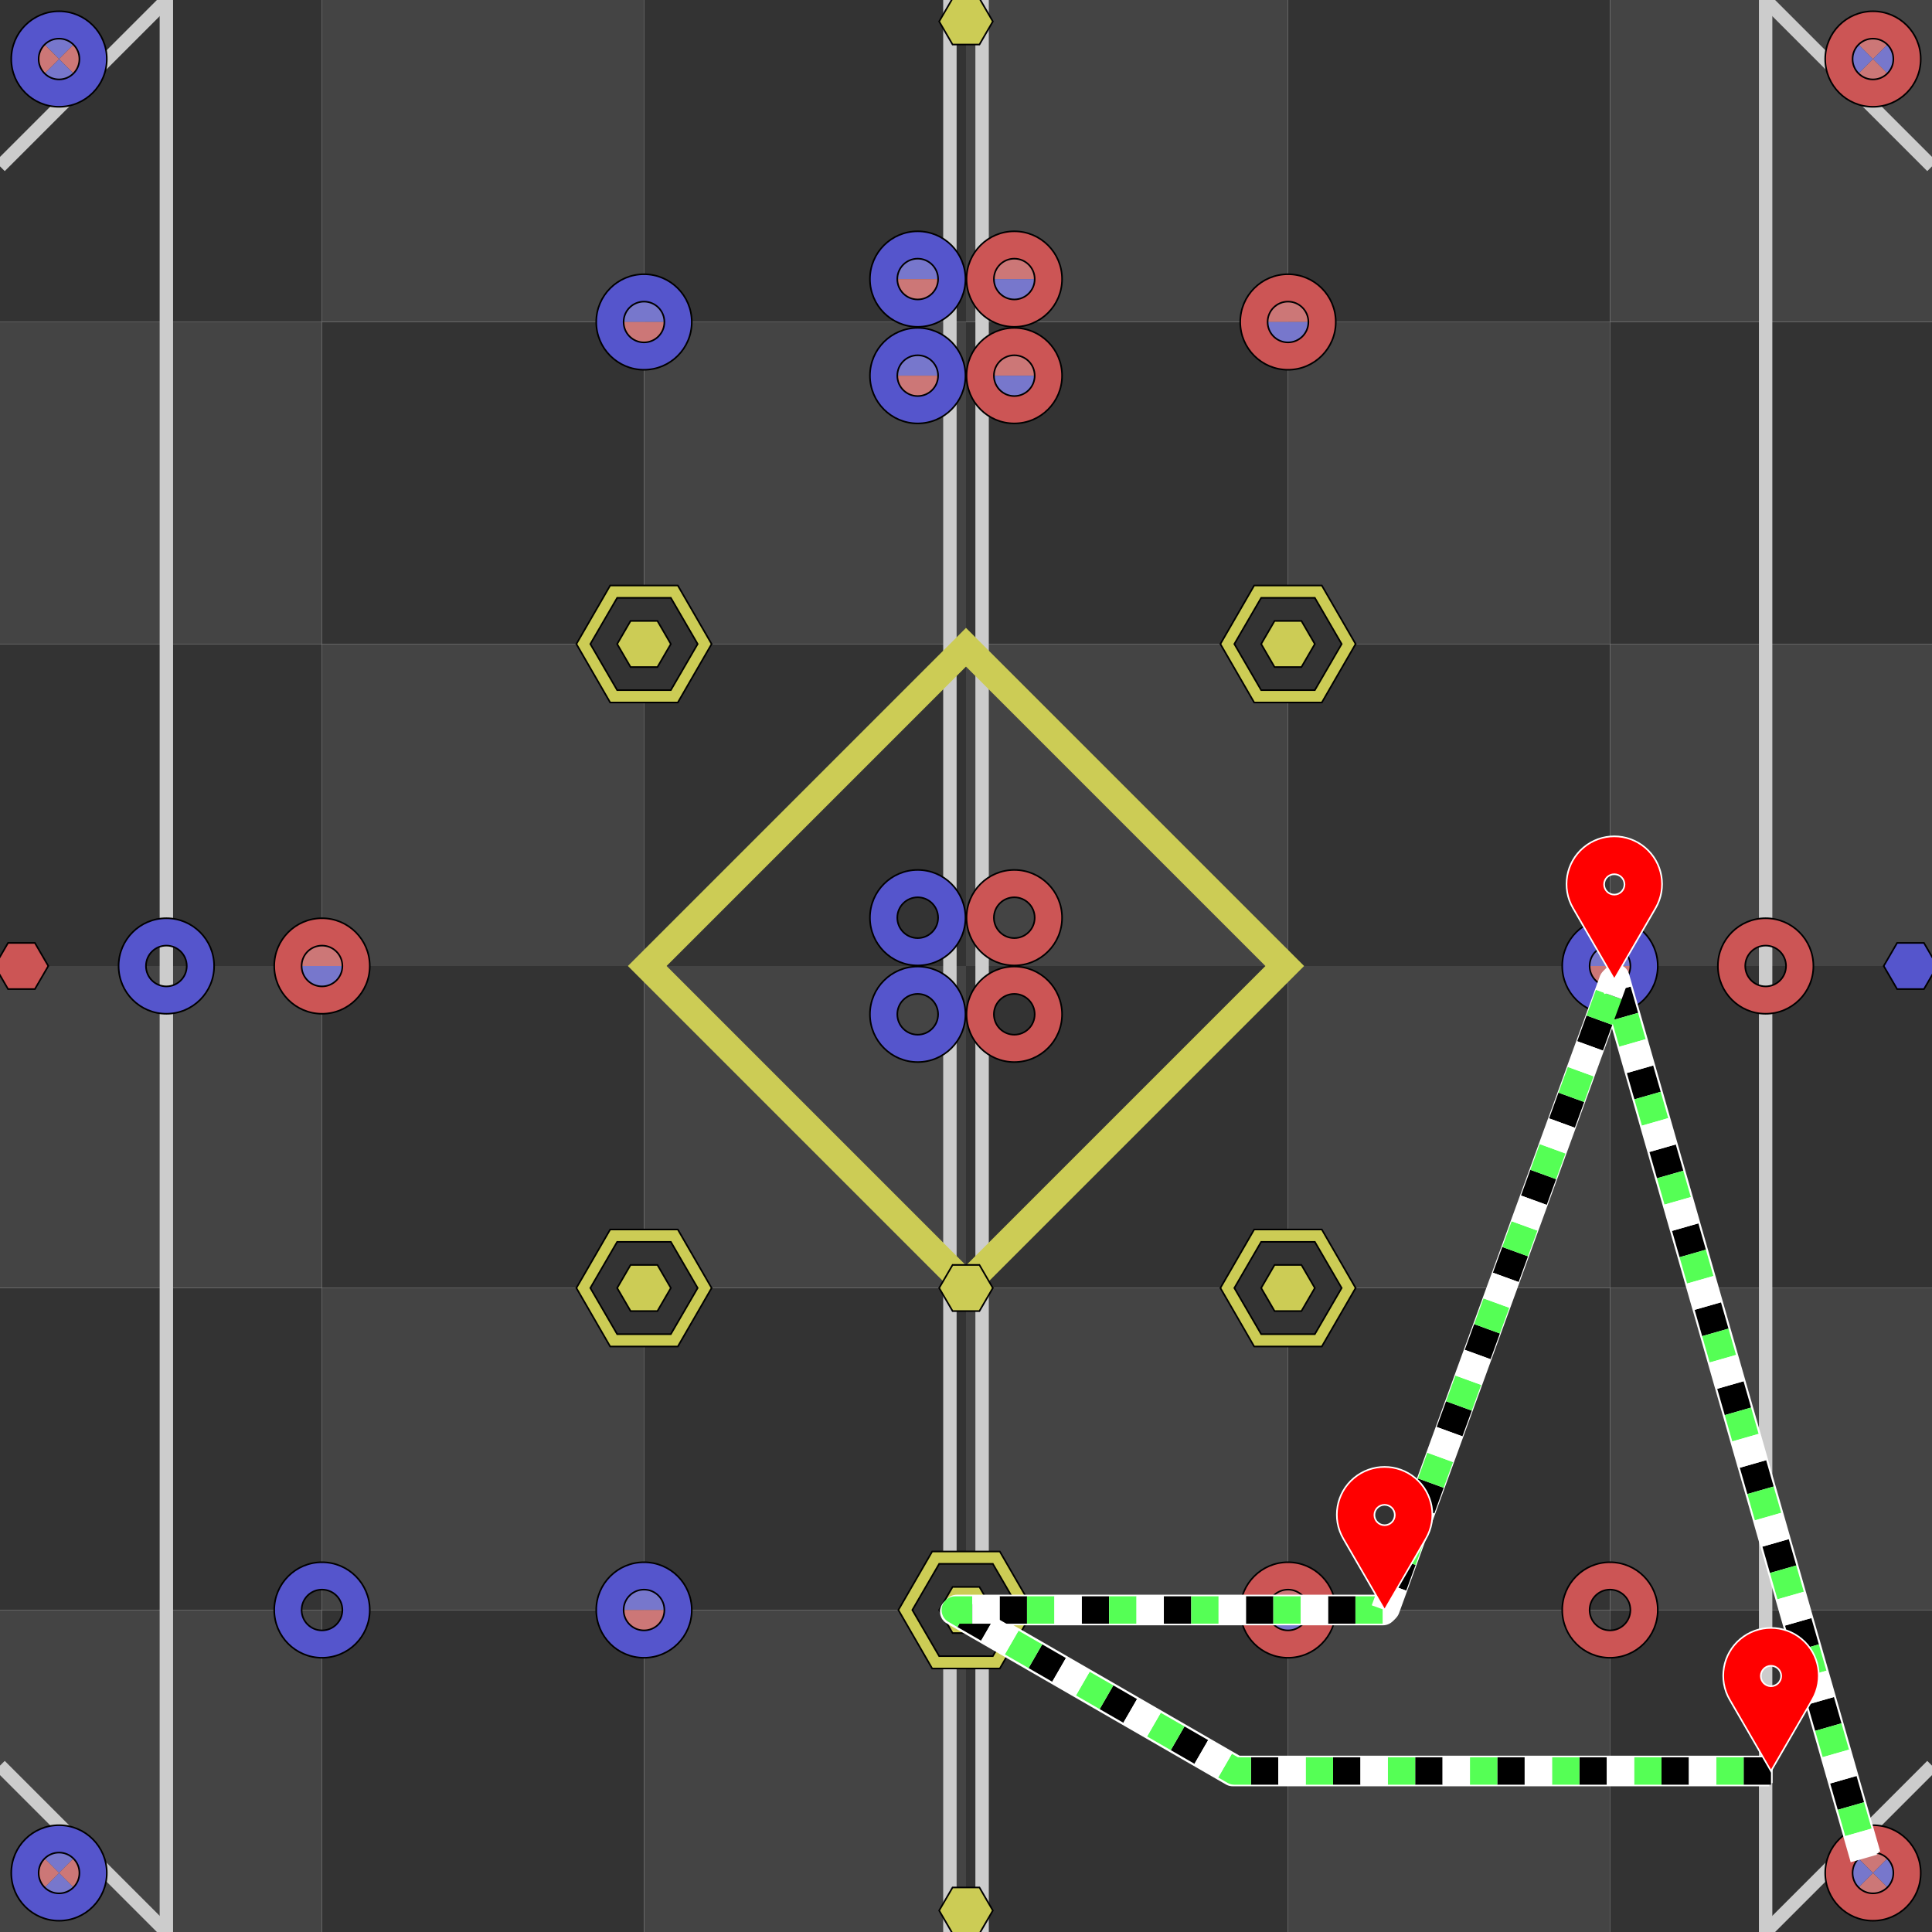
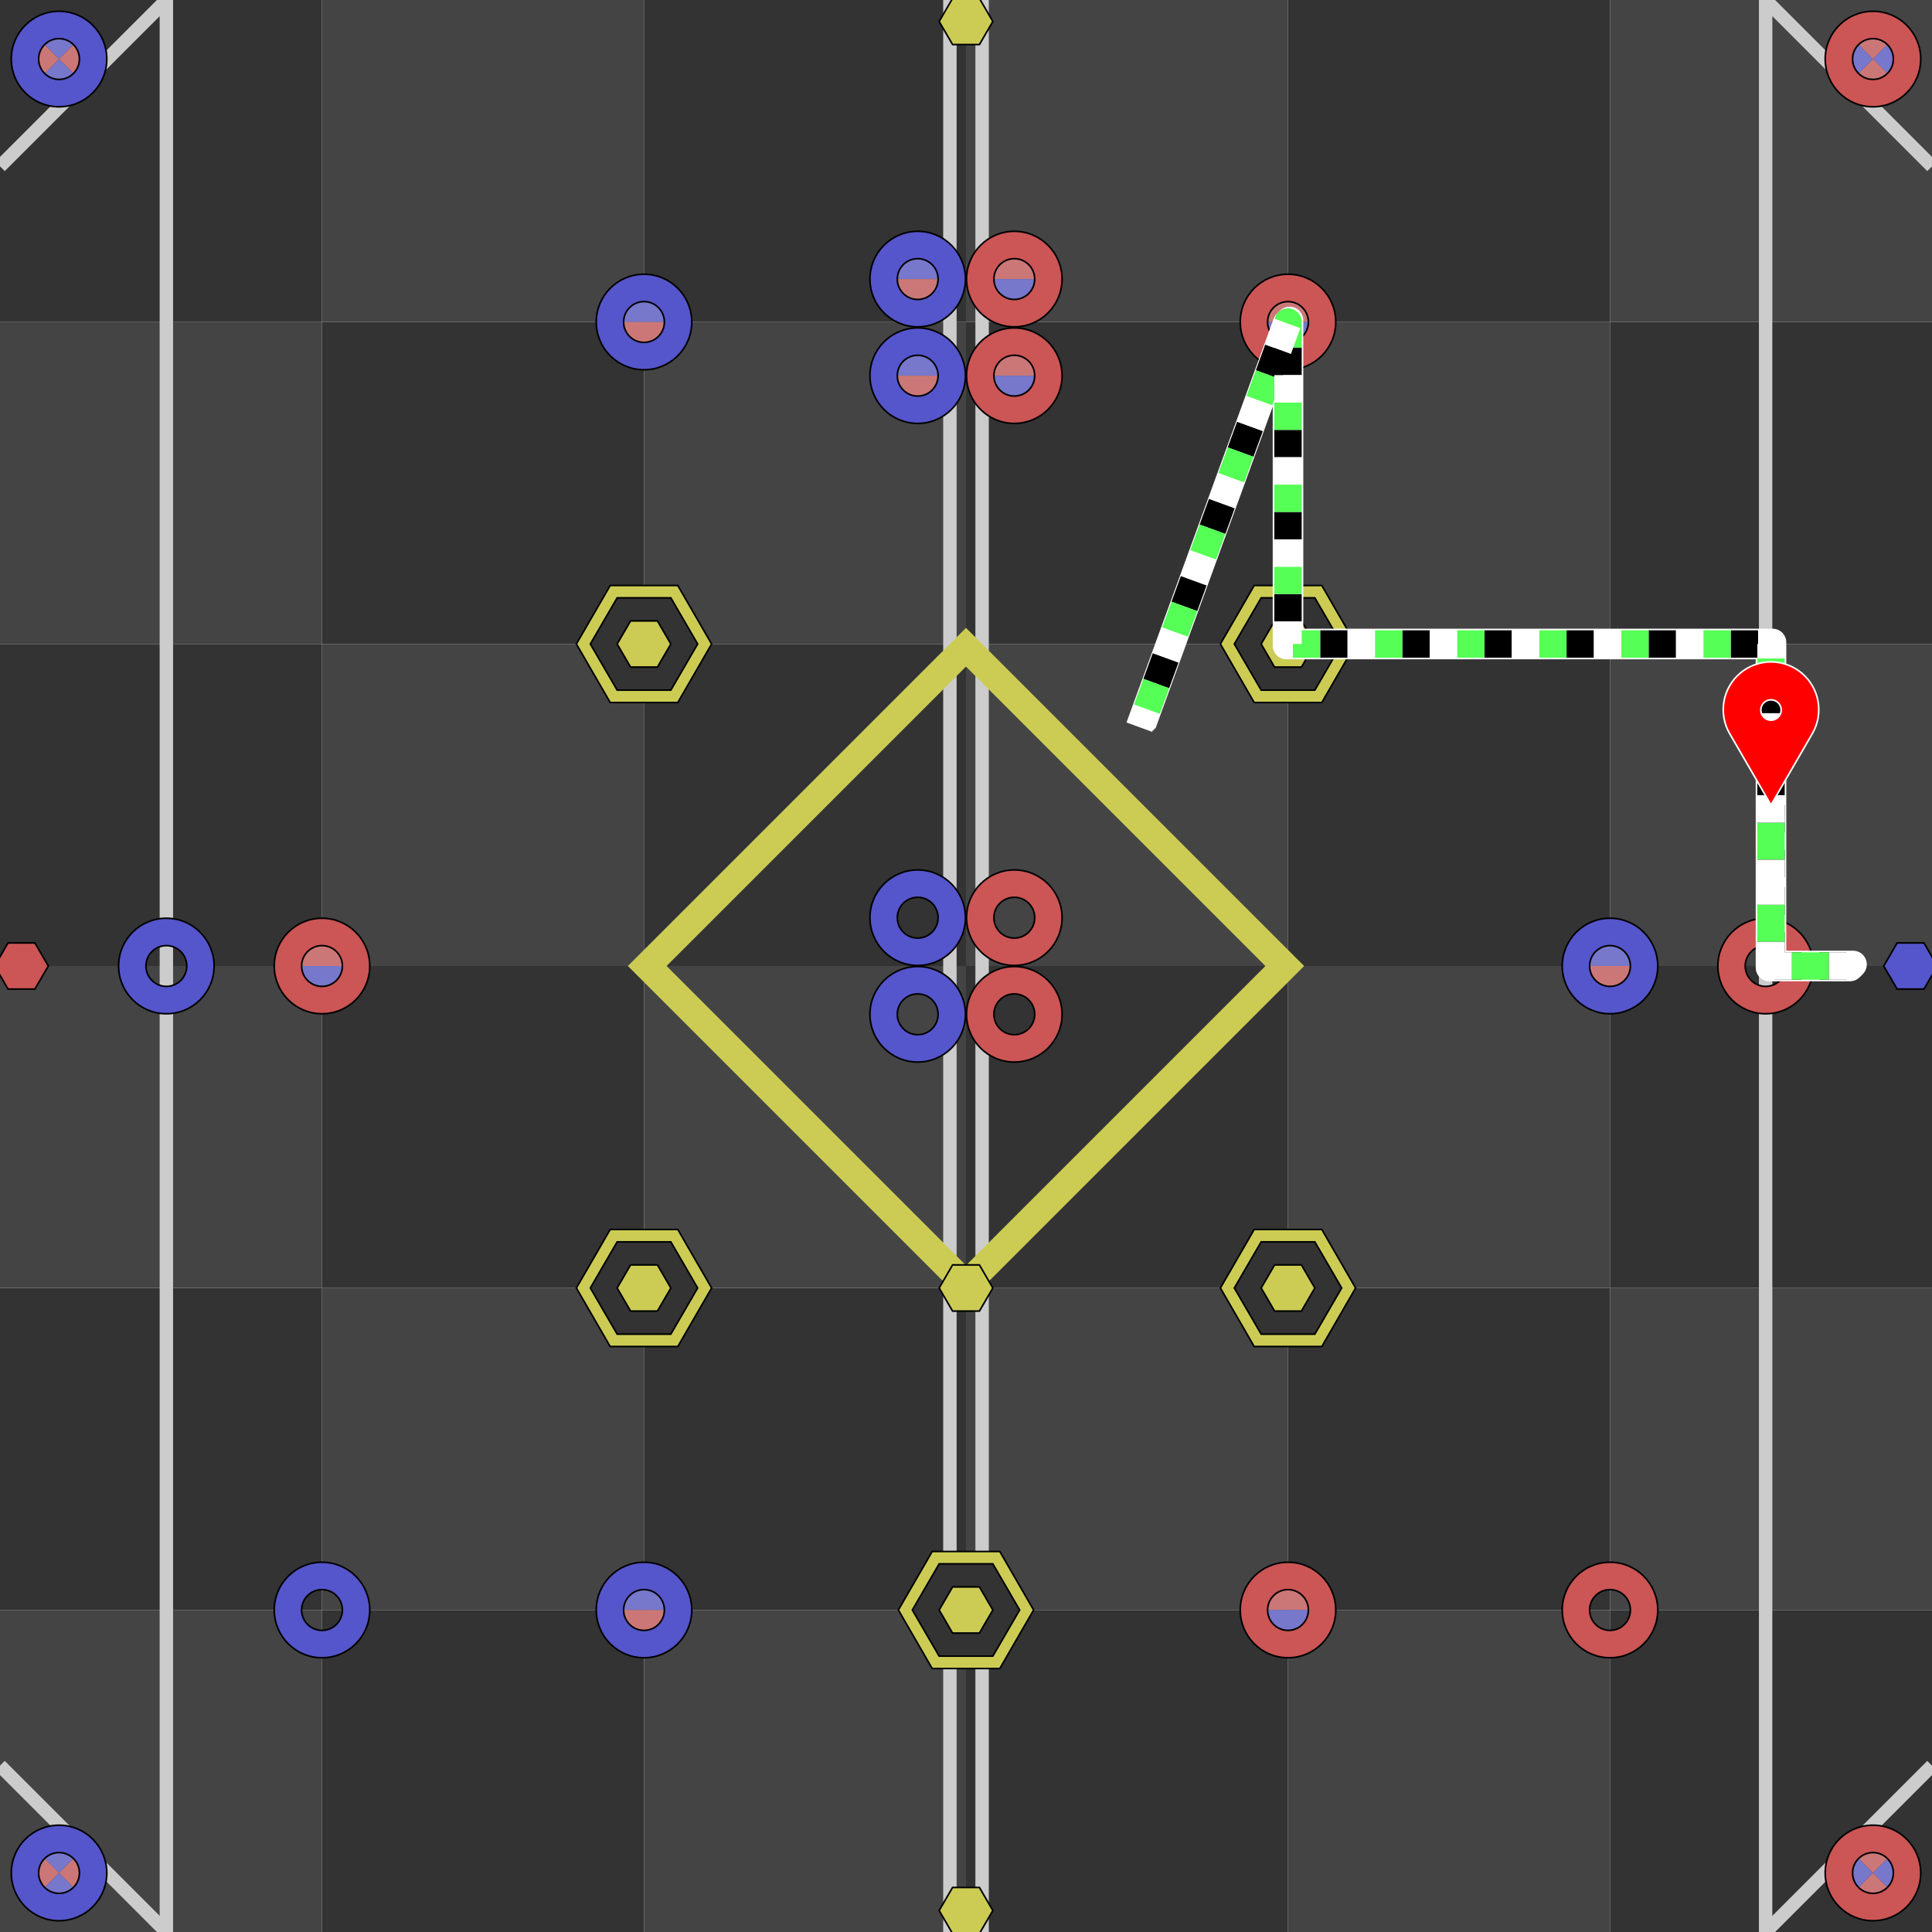
<svg xmlns="http://www.w3.org/2000/svg" version="1.1" width="600" height="600" viewBox="-1800 -1800 3600 3600">
  <g transform="scale(1, -1)">
    <rect x="-1800" y="-1800" width="600" height="600" fill="#444444" />
    <rect x="-1800" y="-1200" width="600" height="600" fill="#333333" />
    <rect x="-1800" y="-600" width="600" height="600" fill="#444444" />
    <rect x="-1800" y="0" width="600" height="600" fill="#333333" />
    <rect x="-1800" y="600" width="600" height="600" fill="#444444" />
    <rect x="-1800" y="1200" width="600" height="600" fill="#333333" />
    <rect x="-1200" y="-1800" width="600" height="600" fill="#333333" />
    <rect x="-1200" y="-1200" width="600" height="600" fill="#444444" />
    <rect x="-1200" y="-600" width="600" height="600" fill="#333333" />
    <rect x="-1200" y="0" width="600" height="600" fill="#444444" />
    <rect x="-1200" y="600" width="600" height="600" fill="#333333" />
    <rect x="-1200" y="1200" width="600" height="600" fill="#444444" />
    <rect x="-600" y="-1800" width="600" height="600" fill="#444444" />
    <rect x="-600" y="-1200" width="600" height="600" fill="#333333" />
    <rect x="-600" y="-600" width="600" height="600" fill="#444444" />
    <rect x="-600" y="0" width="600" height="600" fill="#333333" />
    <rect x="-600" y="600" width="600" height="600" fill="#444444" />
    <rect x="-600" y="1200" width="600" height="600" fill="#333333" />
    <rect x="0" y="-1800" width="600" height="600" fill="#333333" />
    <rect x="0" y="-1200" width="600" height="600" fill="#444444" />
    <rect x="0" y="-600" width="600" height="600" fill="#333333" />
    <rect x="0" y="0" width="600" height="600" fill="#444444" />
    <rect x="0" y="600" width="600" height="600" fill="#333333" />
    <rect x="0" y="1200" width="600" height="600" fill="#444444" />
    <rect x="600" y="-1800" width="600" height="600" fill="#444444" />
    <rect x="600" y="-1200" width="600" height="600" fill="#333333" />
    <rect x="600" y="-600" width="600" height="600" fill="#444444" />
    <rect x="600" y="0" width="600" height="600" fill="#333333" />
    <rect x="600" y="600" width="600" height="600" fill="#444444" />
    <rect x="600" y="1200" width="600" height="600" fill="#333333" />
    <rect x="1200" y="-1800" width="600" height="600" fill="#333333" />
    <rect x="1200" y="-1200" width="600" height="600" fill="#444444" />
    <rect x="1200" y="-600" width="600" height="600" fill="#333333" />
    <rect x="1200" y="0" width="600" height="600" fill="#444444" />
    <rect x="1200" y="600" width="600" height="600" fill="#333333" />
    <rect x="1200" y="1200" width="600" height="600" fill="#444444" />
    <line x1="-1490" y1="-1800" x2="-1490" y2="1800" stroke="#cccccc" stroke-width="25" />
    <line x1="-30" y1="-1800" x2="-30" y2="1800" stroke="#cccccc" stroke-width="25" />
    <line x1="30" y1="-1800" x2="30" y2="1800" stroke="#cccccc" stroke-width="25" />
    <line x1="1490" y1="-1800" x2="1490" y2="1800" stroke="#cccccc" stroke-width="25" />
    <line x1="-1800" y1="-1490" x2="-1490" y2="-1800" stroke="#cccccc" stroke-width="25" />
    <line x1="1800" y1="-1490" x2="1490" y2="-1800" stroke="#cccccc" stroke-width="25" />
    <line x1="-1800" y1="1490" x2="-1490" y2="1800" stroke="#cccccc" stroke-width="25" />
    <line x1="1800" y1="1490" x2="1490" y2="1800" stroke="#cccccc" stroke-width="25" />
    <rect x="-420" y="-420" width="840" height="840" transform="rotate(45)" stroke="#cccc55" fill="none" stroke-width="51" />
    <polygon points="-1710,0 -1735,43 -1785,43 -1810,0 -1785,-43 -1735,-43" fill="#cc5555" stroke="#000000" stroke-width="3" />
    <polygon points="1810,0 1785,43 1735,43 1710,0 1735,-43 1785,-43" fill="#5555cc" stroke="#000000" stroke-width="3" />
    <polygon points="50,1760 25,1803 -25,1803 -50,1760 -25,1717 25,1717" fill="#cccc55" stroke="#000000" stroke-width="3" />
    <polygon points="50,-600 25,-557 -25,-557 -50,-600 -25,-643 25,-643" fill="#cccc55" stroke="#000000" stroke-width="3" />
    <polygon points="50,-1760 25,-1717 -25,-1717 -50,-1760 -25,-1803 25,-1803" fill="#cccc55" stroke="#000000" stroke-width="3" />
    <polygon points="-474,600 -537,709 -663,709 -726,600 -663,491 -537,491" fill="#cccc55" stroke="#000000" stroke-width="3" />
    <polygon points="-500,600 -550,686 -650,686 -700,600 -650,514 -550,514" fill="#333333" stroke="#000000" stroke-width="3" />
    <polygon points="-550,600 -575,643 -625,643 -650,600 -625,557 -575,557" fill="#cccc55" stroke="#000000" stroke-width="3" />
    <polygon points="726,600 663,709 537,709 474,600 537,491 663,491" fill="#cccc55" stroke="#000000" stroke-width="3" />
    <polygon points="700,600 650,686 550,686 500,600 550,514 650,514" fill="#333333" stroke="#000000" stroke-width="3" />
    <polygon points="650,600 625,643 575,643 550,600 575,557 625,557" fill="#cccc55" stroke="#000000" stroke-width="3" />
    <polygon points="-474,-600 -537,-491 -663,-491 -726,-600 -663,-709 -537,-709" fill="#cccc55" stroke="#000000" stroke-width="3" />
    <polygon points="-500,-600 -550,-514 -650,-514 -700,-600 -650,-686 -550,-686" fill="#333333" stroke="#000000" stroke-width="3" />
    <polygon points="-550,-600 -575,-557 -625,-557 -650,-600 -625,-643 -575,-643" fill="#cccc55" stroke="#000000" stroke-width="3" />
    <polygon points="726,-600 663,-491 537,-491 474,-600 537,-709 663,-709" fill="#cccc55" stroke="#000000" stroke-width="3" />
    <polygon points="700,-600 650,-514 550,-514 500,-600 550,-686 650,-686" fill="#333333" stroke="#000000" stroke-width="3" />
    <polygon points="650,-600 625,-557 575,-557 550,-600 575,-643 625,-643" fill="#cccc55" stroke="#000000" stroke-width="3" />
    <polygon points="126,-1200 63,-1091 -63,-1091 -126,-1200 -63,-1309 63,-1309" fill="#cccc55" stroke="#000000" stroke-width="3" />
    <polygon points="100,-1200 50,-1114 -50,-1114 -100,-1200 -50,-1286 50,-1286" fill="#333333" stroke="#000000" stroke-width="3" />
    <polygon points="50,-1200 25,-1157 -25,-1157 -50,-1200 -25,-1243 25,-1243" fill="#cccc55" stroke="#000000" stroke-width="3" />
    <path d="M 1690,1690 l -63,63 a 89,89 0 0,0 126,0 z" fill="#cc7777" />
    <path d="M 1690,1690 l 63,63 a 89,89 0 0,0 0,-126 z" fill="#7777cc" />
    <path d="M 1690,1690 l 63,-63 a 89,89 0 0,0 -126,0 z" fill="#cc7777" />
    <path d="M 1690,1690 l -63,-63 a 89,89 0 0,0 0,126 z" fill="#7777cc" />
    <path d="M 1601,1690 a 89 89 0 0 0 178 0 a 89 89 0 0 0 -178 0 z m 51 0 a 38 38 0 0 0 76 0 a 38 38 0 0 0 -76 0 z" fill="#cc5555" stroke="#000000" stroke-width="3" fill-rule="evenodd" />
    <path d="M 1690,-1690 l -63,63 a 89,89 0 0,0 126,0 z" fill="#cc7777" />
    <path d="M 1690,-1690 l 63,63 a 89,89 0 0,0 0,-126 z" fill="#7777cc" />
    <path d="M 1690,-1690 l 63,-63 a 89,89 0 0,0 -126,0 z" fill="#cc7777" />
    <path d="M 1690,-1690 l -63,-63 a 89,89 0 0,0 0,126 z" fill="#7777cc" />
    <path d="M 1601,-1690 a 89 89 0 0 0 178 0 a 89 89 0 0 0 -178 0 z m 51 0 a 38 38 0 0 0 76 0 a 38 38 0 0 0 -76 0 z" fill="#cc5555" stroke="#000000" stroke-width="3" fill-rule="evenodd" />
    <path d="M -1690,1690 l -63,63 a 89,89 0 0,0 126,0 z" fill="#7777cc" />
    <path d="M -1690,1690 l 63,63 a 89,89 0 0,0 0,-126 z" fill="#cc7777" />
    <path d="M -1690,1690 l 63,-63 a 89,89 0 0,0 -126,0 z" fill="#7777cc" />
    <path d="M -1690,1690 l -63,-63 a 89,89 0 0,0 0,126 z" fill="#cc7777" />
    <path d="M -1779,1690 a 89 89 0 0 0 178 0 a 89 89 0 0 0 -178 0 z m 51 0 a 38 38 0 0 0 76 0 a 38 38 0 0 0 -76 0 z" fill="#5555cc" stroke="#000000" stroke-width="3" fill-rule="evenodd" />
    <path d="M -1690,-1690 l -63,63 a 89,89 0 0,0 126,0 z" fill="#7777cc" />
    <path d="M -1690,-1690 l 63,63 a 89,89 0 0,0 0,-126 z" fill="#cc7777" />
    <path d="M -1690,-1690 l 63,-63 a 89,89 0 0,0 -126,0 z" fill="#7777cc" />
    <path d="M -1690,-1690 l -63,-63 a 89,89 0 0,0 0,126 z" fill="#cc7777" />
    <path d="M -1779,-1690 a 89 89 0 0 0 178 0 a 89 89 0 0 0 -178 0 z m 51 0 a 38 38 0 0 0 76 0 a 38 38 0 0 0 -76 0 z" fill="#5555cc" stroke="#000000" stroke-width="3" fill-rule="evenodd" />
    <path d="M 1,1280 a 89,89 0 1,0 178,0" fill="#cc7777" />
    <path d="M 1,1280 a 89,89 0 1,1 178,0" fill="#7777cc" />
    <path d="M 1,1280 a 89 89 0 0 0 178 0 a 89 89 0 0 0 -178 0 z m 51 0 a 38 38 0 0 0 76 0 a 38 38 0 0 0 -76 0 z" fill="#cc5555" stroke="#000000" stroke-width="3" fill-rule="evenodd" />
    <path d="M 511,1200 a 89,89 0 1,0 178,0" fill="#cc7777" />
    <path d="M 511,1200 a 89,89 0 1,1 178,0" fill="#7777cc" />
    <path d="M 511,1200 a 89 89 0 0 0 178 0 a 89 89 0 0 0 -178 0 z m 51 0 a 38 38 0 0 0 76 0 a 38 38 0 0 0 -76 0 z" fill="#cc5555" stroke="#000000" stroke-width="3" fill-rule="evenodd" />
    <path d="M 1,1100 a 89,89 0 1,0 178,0" fill="#cc7777" />
    <path d="M 1,1100 a 89,89 0 1,1 178,0" fill="#7777cc" />
    <path d="M 1,1100 a 89 89 0 0 0 178 0 a 89 89 0 0 0 -178 0 z m 51 0 a 38 38 0 0 0 76 0 a 38 38 0 0 0 -76 0 z" fill="#cc5555" stroke="#000000" stroke-width="3" fill-rule="evenodd" />
    <path d="M -1289,0 a 89,89 0 1,0 178,0" fill="#cc7777" />
    <path d="M -1289,0 a 89,89 0 1,1 178,0" fill="#7777cc" />
    <path d="M -1289,0 a 89 89 0 0 0 178 0 a 89 89 0 0 0 -178 0 z m 51 0 a 38 38 0 0 0 76 0 a 38 38 0 0 0 -76 0 z" fill="#cc5555" stroke="#000000" stroke-width="3" fill-rule="evenodd" />
    <path d="M 511,-1200 a 89,89 0 1,0 178,0" fill="#cc7777" />
    <path d="M 511,-1200 a 89,89 0 1,1 178,0" fill="#7777cc" />
    <path d="M 511,-1200 a 89 89 0 0 0 178 0 a 89 89 0 0 0 -178 0 z m 51 0 a 38 38 0 0 0 76 0 a 38 38 0 0 0 -76 0 z" fill="#cc5555" stroke="#000000" stroke-width="3" fill-rule="evenodd" />
    <path d="M -179,1280 a 89,89 0 1,0 178,0" fill="#7777cc" />
    <path d="M -179,1280 a 89,89 0 1,1 178,0" fill="#cc7777" />
    <path d="M -179,1280 a 89 89 0 0 0 178 0 a 89 89 0 0 0 -178 0 z m 51 0 a 38 38 0 0 0 76 0 a 38 38 0 0 0 -76 0 z" fill="#5555cc" stroke="#000000" stroke-width="3" fill-rule="evenodd" />
    <path d="M -689,1200 a 89,89 0 1,0 178,0" fill="#7777cc" />
    <path d="M -689,1200 a 89,89 0 1,1 178,0" fill="#cc7777" />
    <path d="M -689,1200 a 89 89 0 0 0 178 0 a 89 89 0 0 0 -178 0 z m 51 0 a 38 38 0 0 0 76 0 a 38 38 0 0 0 -76 0 z" fill="#5555cc" stroke="#000000" stroke-width="3" fill-rule="evenodd" />
    <path d="M -179,1100 a 89,89 0 1,0 178,0" fill="#7777cc" />
    <path d="M -179,1100 a 89,89 0 1,1 178,0" fill="#cc7777" />
    <path d="M -179,1100 a 89 89 0 0 0 178 0 a 89 89 0 0 0 -178 0 z m 51 0 a 38 38 0 0 0 76 0 a 38 38 0 0 0 -76 0 z" fill="#5555cc" stroke="#000000" stroke-width="3" fill-rule="evenodd" />
    <path d="M 1111,0 a 89,89 0 1,0 178,0" fill="#7777cc" />
    <path d="M 1111,0 a 89,89 0 1,1 178,0" fill="#cc7777" />
    <path d="M 1111,0 a 89 89 0 0 0 178 0 a 89 89 0 0 0 -178 0 z m 51 0 a 38 38 0 0 0 76 0 a 38 38 0 0 0 -76 0 z" fill="#5555cc" stroke="#000000" stroke-width="3" fill-rule="evenodd" />
    <path d="M -689,-1200 a 89,89 0 1,0 178,0" fill="#7777cc" />
    <path d="M -689,-1200 a 89,89 0 1,1 178,0" fill="#cc7777" />
    <path d="M -689,-1200 a 89 89 0 0 0 178 0 a 89 89 0 0 0 -178 0 z m 51 0 a 38 38 0 0 0 76 0 a 38 38 0 0 0 -76 0 z" fill="#5555cc" stroke="#000000" stroke-width="3" fill-rule="evenodd" />
    <path d="M 1,90 a 89 89 0 0 0 178 0 a 89 89 0 0 0 -178 0 z m 51 0 a 38 38 0 0 0 76 0 a 38 38 0 0 0 -76 0 z" fill="#cc5555" stroke="#000000" stroke-width="3" fill-rule="evenodd" />
    <path d="M 1401,0 a 89 89 0 0 0 178 0 a 89 89 0 0 0 -178 0 z m 51 0 a 38 38 0 0 0 76 0 a 38 38 0 0 0 -76 0 z" fill="#cc5555" stroke="#000000" stroke-width="3" fill-rule="evenodd" />
    <path d="M 1,-90 a 89 89 0 0 0 178 0 a 89 89 0 0 0 -178 0 z m 51 0 a 38 38 0 0 0 76 0 a 38 38 0 0 0 -76 0 z" fill="#cc5555" stroke="#000000" stroke-width="3" fill-rule="evenodd" />
    <path d="M 1111,-1200 a 89 89 0 0 0 178 0 a 89 89 0 0 0 -178 0 z m 51 0 a 38 38 0 0 0 76 0 a 38 38 0 0 0 -76 0 z" fill="#cc5555" stroke="#000000" stroke-width="3" fill-rule="evenodd" />
    <path d="M -179,90 a 89 89 0 0 0 178 0 a 89 89 0 0 0 -178 0 z m 51 0 a 38 38 0 0 0 76 0 a 38 38 0 0 0 -76 0 z" fill="#5555cc" stroke="#000000" stroke-width="3" fill-rule="evenodd" />
    <path d="M -1579,0 a 89 89 0 0 0 178 0 a 89 89 0 0 0 -178 0 z m 51 0 a 38 38 0 0 0 76 0 a 38 38 0 0 0 -76 0 z" fill="#5555cc" stroke="#000000" stroke-width="3" fill-rule="evenodd" />
    <path d="M -179,-90 a 89 89 0 0 0 178 0 a 89 89 0 0 0 -178 0 z m 51 0 a 38 38 0 0 0 76 0 a 38 38 0 0 0 -76 0 z" fill="#5555cc" stroke="#000000" stroke-width="3" fill-rule="evenodd" />
    <path d="M -1289,-1200 a 89 89 0 0 0 178 0 a 89 89 0 0 0 -178 0 z m 51 0 a 38 38 0 0 0 76 0 a 38 38 0 0 0 -76 0 z" fill="#5555cc" stroke="#000000" stroke-width="3" fill-rule="evenodd" />
-     <polyline points="1503,-1497 503,-1497 -17,-1197 783,-1197 1211,-22 1679,-1657" fill="none" stroke="#ffffff" stroke-width="51" stroke-linejoin="round" />
-     <polyline points="1497,-1503 497,-1503 -23,-1203 777,-1203 1205,-28 1673,-1663" fill="none" stroke="#ffffff" stroke-width="51" stroke-linejoin="round" />
-     <polyline points="1500,-1500 500,-1500 -20,-1200 780,-1200 1208,-25 1676,-1660" fill="none" stroke="#000000" stroke-width="51" stroke-dasharray="51,102" stroke-linejoin="round" />
-     <polyline points="1500,-1500 500,-1500 -20,-1200 780,-1200 1208,-25 1676,-1660" fill="none" stroke="#55ff55" stroke-width="51" stroke-dasharray="51,102" stroke-dashoffset="102" stroke-linejoin="round" />
-     <polyline points="1500,-1500 500,-1500 -20,-1200 780,-1200 1208,-25 1676,-1660" fill="none" stroke="#ffffff" stroke-width="51" stroke-dasharray="51,102" stroke-dashoffset="51" stroke-linejoin="round" />
-     <path d="M 1500,-1500 l -77 133 a 89 89 0 1 0 154 0 z m -19 177 a 19 19 0 0 0 38 0 a 19 19 0 0 0 -38 0 z" fill="#ff0000" stroke="#ffffff" stroke-width="3" fill-rule="evenodd" />
-     <path d="M 780,-1200 l -77 133 a 89 89 0 1 0 154 0 z m -19 177 a 19 19 0 0 0 38 0 a 19 19 0 0 0 -38 0 z" fill="#ff0000" stroke="#ffffff" stroke-width="3" fill-rule="evenodd" />
-     <path d="M 1208,-25 l -77 133 a 89 89 0 1 0 154 0 z m -19 177 a 19 19 0 0 0 38 0 a 19 19 0 0 0 -38 0 z" fill="#ff0000" stroke="#ffffff" stroke-width="3" fill-rule="evenodd" />
+     <polyline points="1503,303 1503,3 1653,3 1503,3 1503,603 603,603 603,1203 329,451" fill="none" stroke="#ffffff" stroke-width="51" stroke-linejoin="round" />
+     <polyline points="1497,297 1497,-3 1647,-3 1497,-3 1497,597 597,597 597,1197 323,445" fill="none" stroke="#ffffff" stroke-width="51" stroke-linejoin="round" />
+     <polyline points="1500,300 1500,0 1650,0 1500,0 1500,600 600,600 600,1200 326,448" fill="none" stroke="#000000" stroke-width="51" stroke-dasharray="51,102" stroke-linejoin="round" />
+     <polyline points="1500,300 1500,0 1650,0 1500,0 1500,600 600,600 600,1200 326,448" fill="none" stroke="#55ff55" stroke-width="51" stroke-dasharray="51,102" stroke-dashoffset="102" stroke-linejoin="round" />
+     <polyline points="1500,300 1500,0 1650,0 1500,0 1500,600 600,600 600,1200 326,448" fill="none" stroke="#ffffff" stroke-width="51" stroke-dasharray="51,102" stroke-dashoffset="51" stroke-linejoin="round" />
+     <path d="M 1500,300 l -77 133 a 89 89 0 1 0 154 0 z m -19 177 a 19 19 0 0 0 38 0 a 19 19 0 0 0 -38 0 z" fill="#ff0000" stroke="#ffffff" stroke-width="3" fill-rule="evenodd" />
  </g>
</svg>
